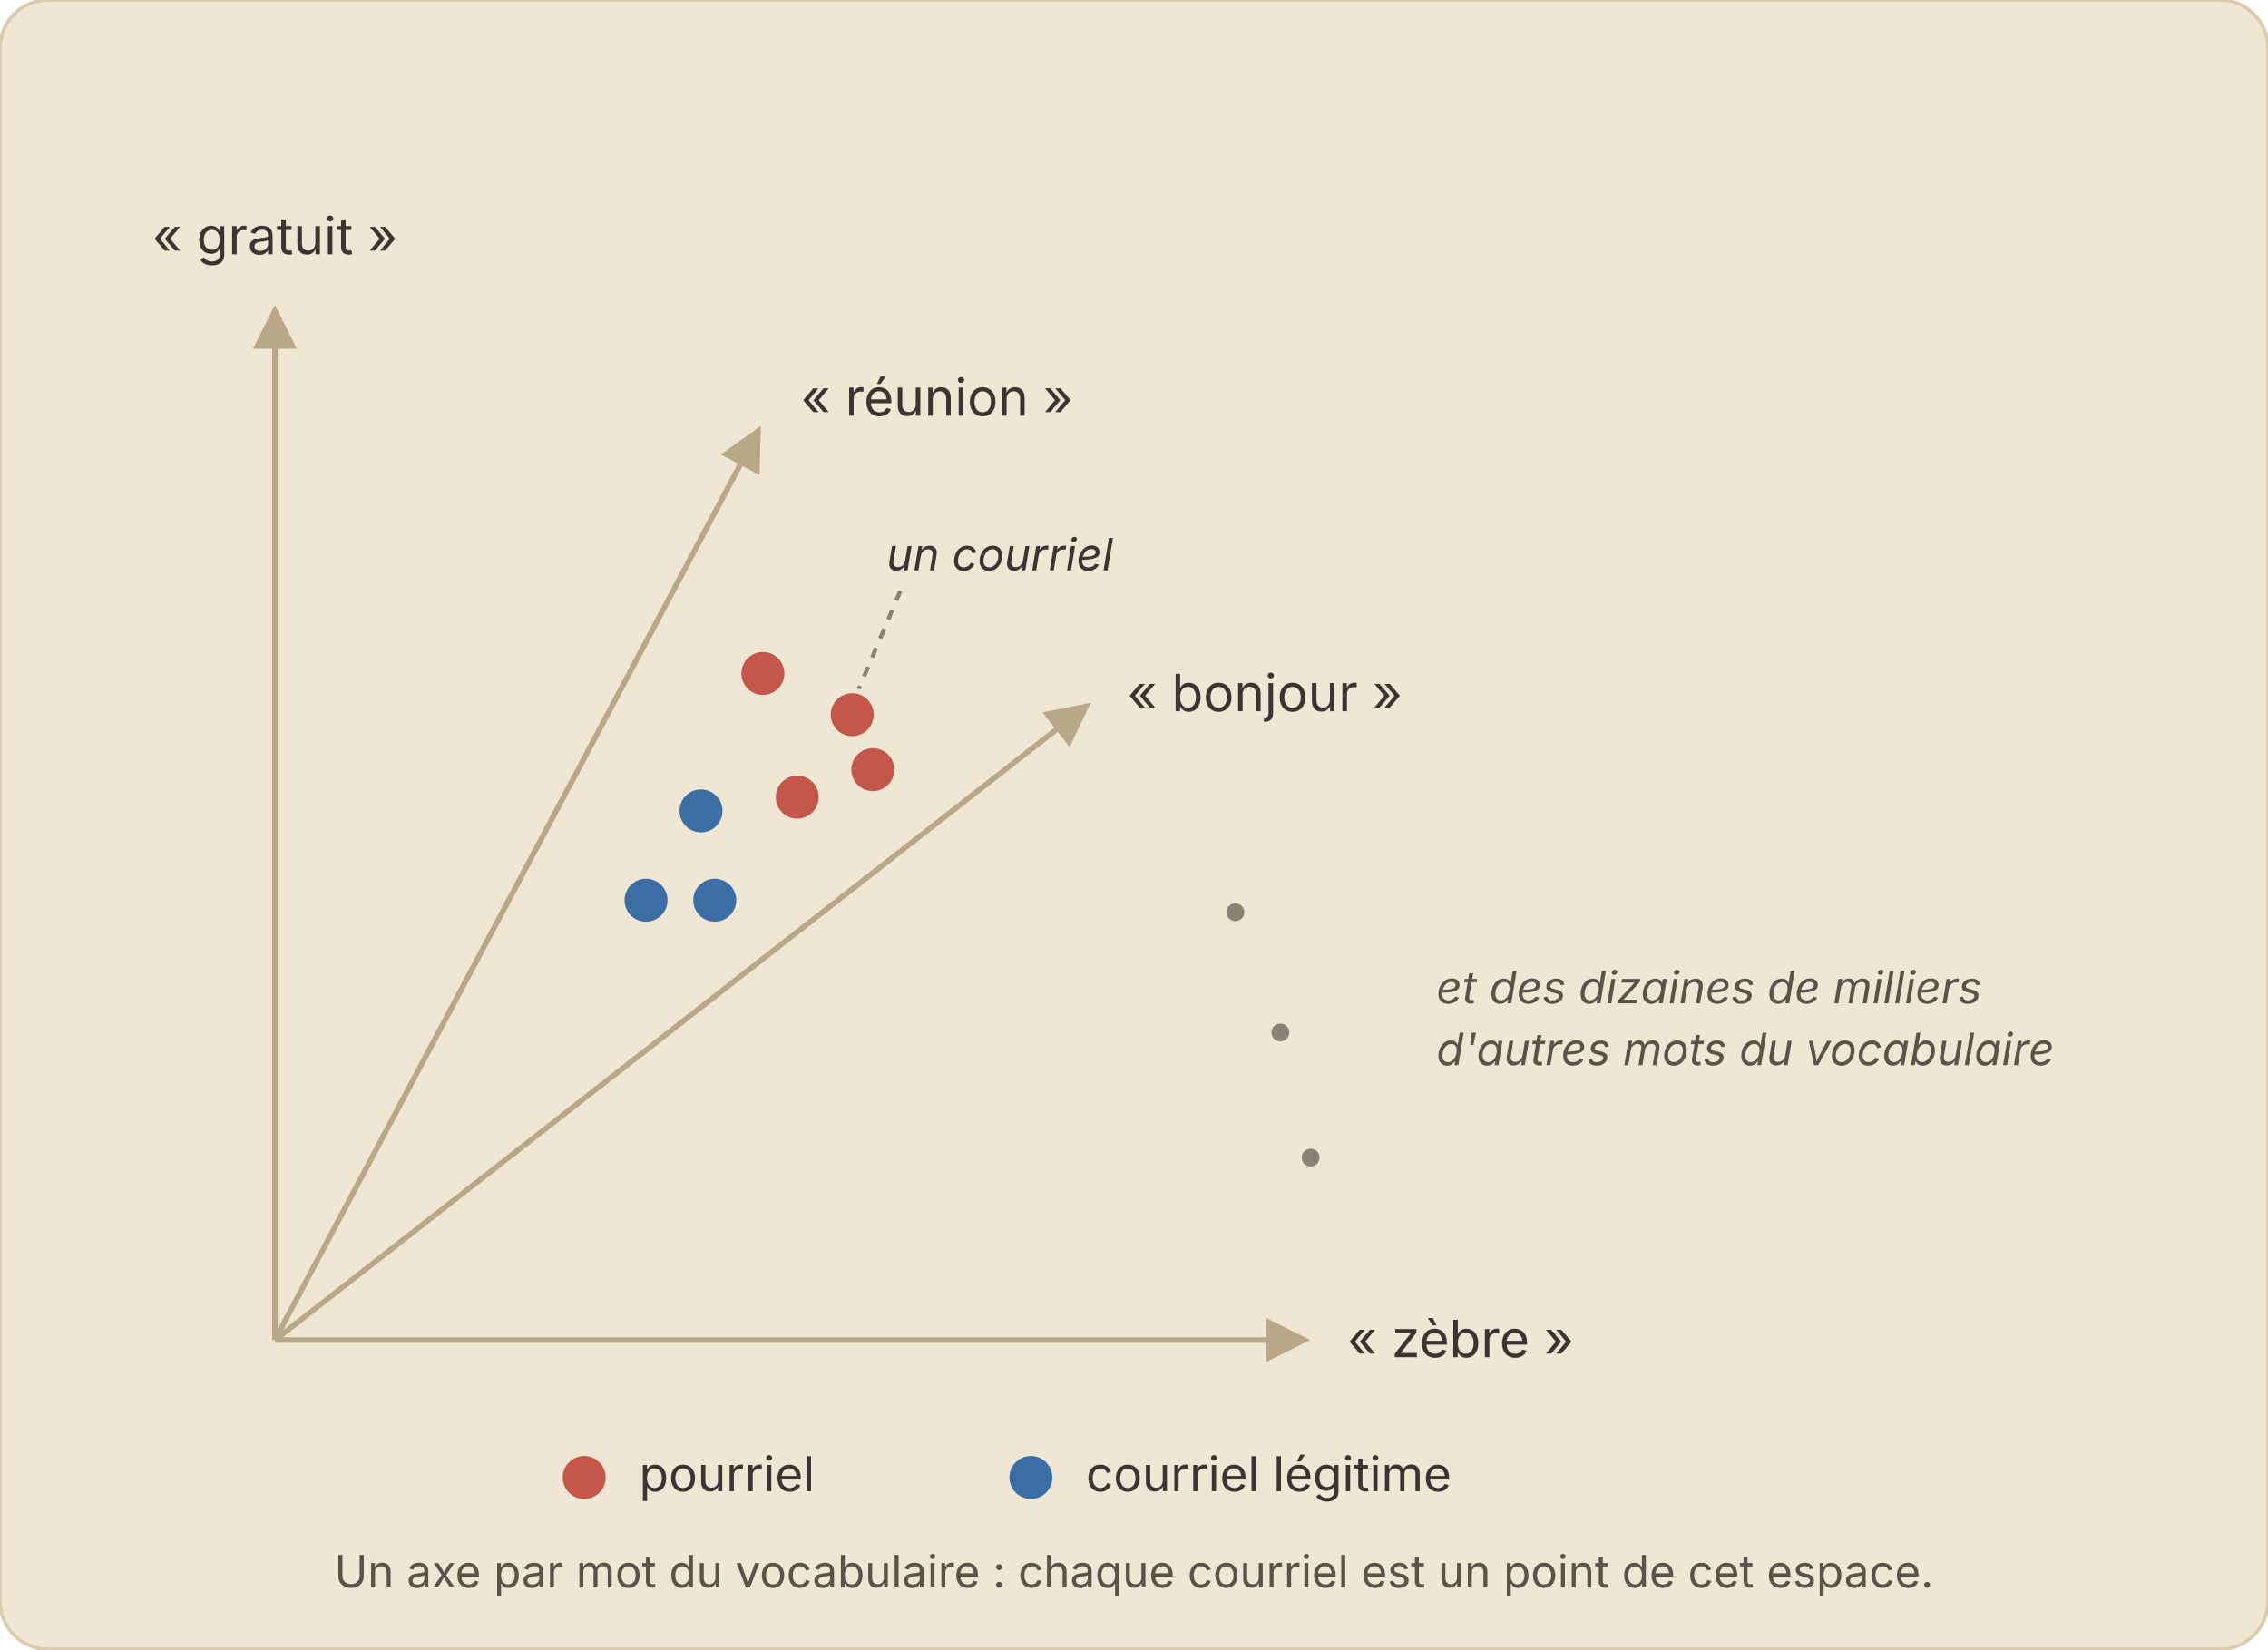
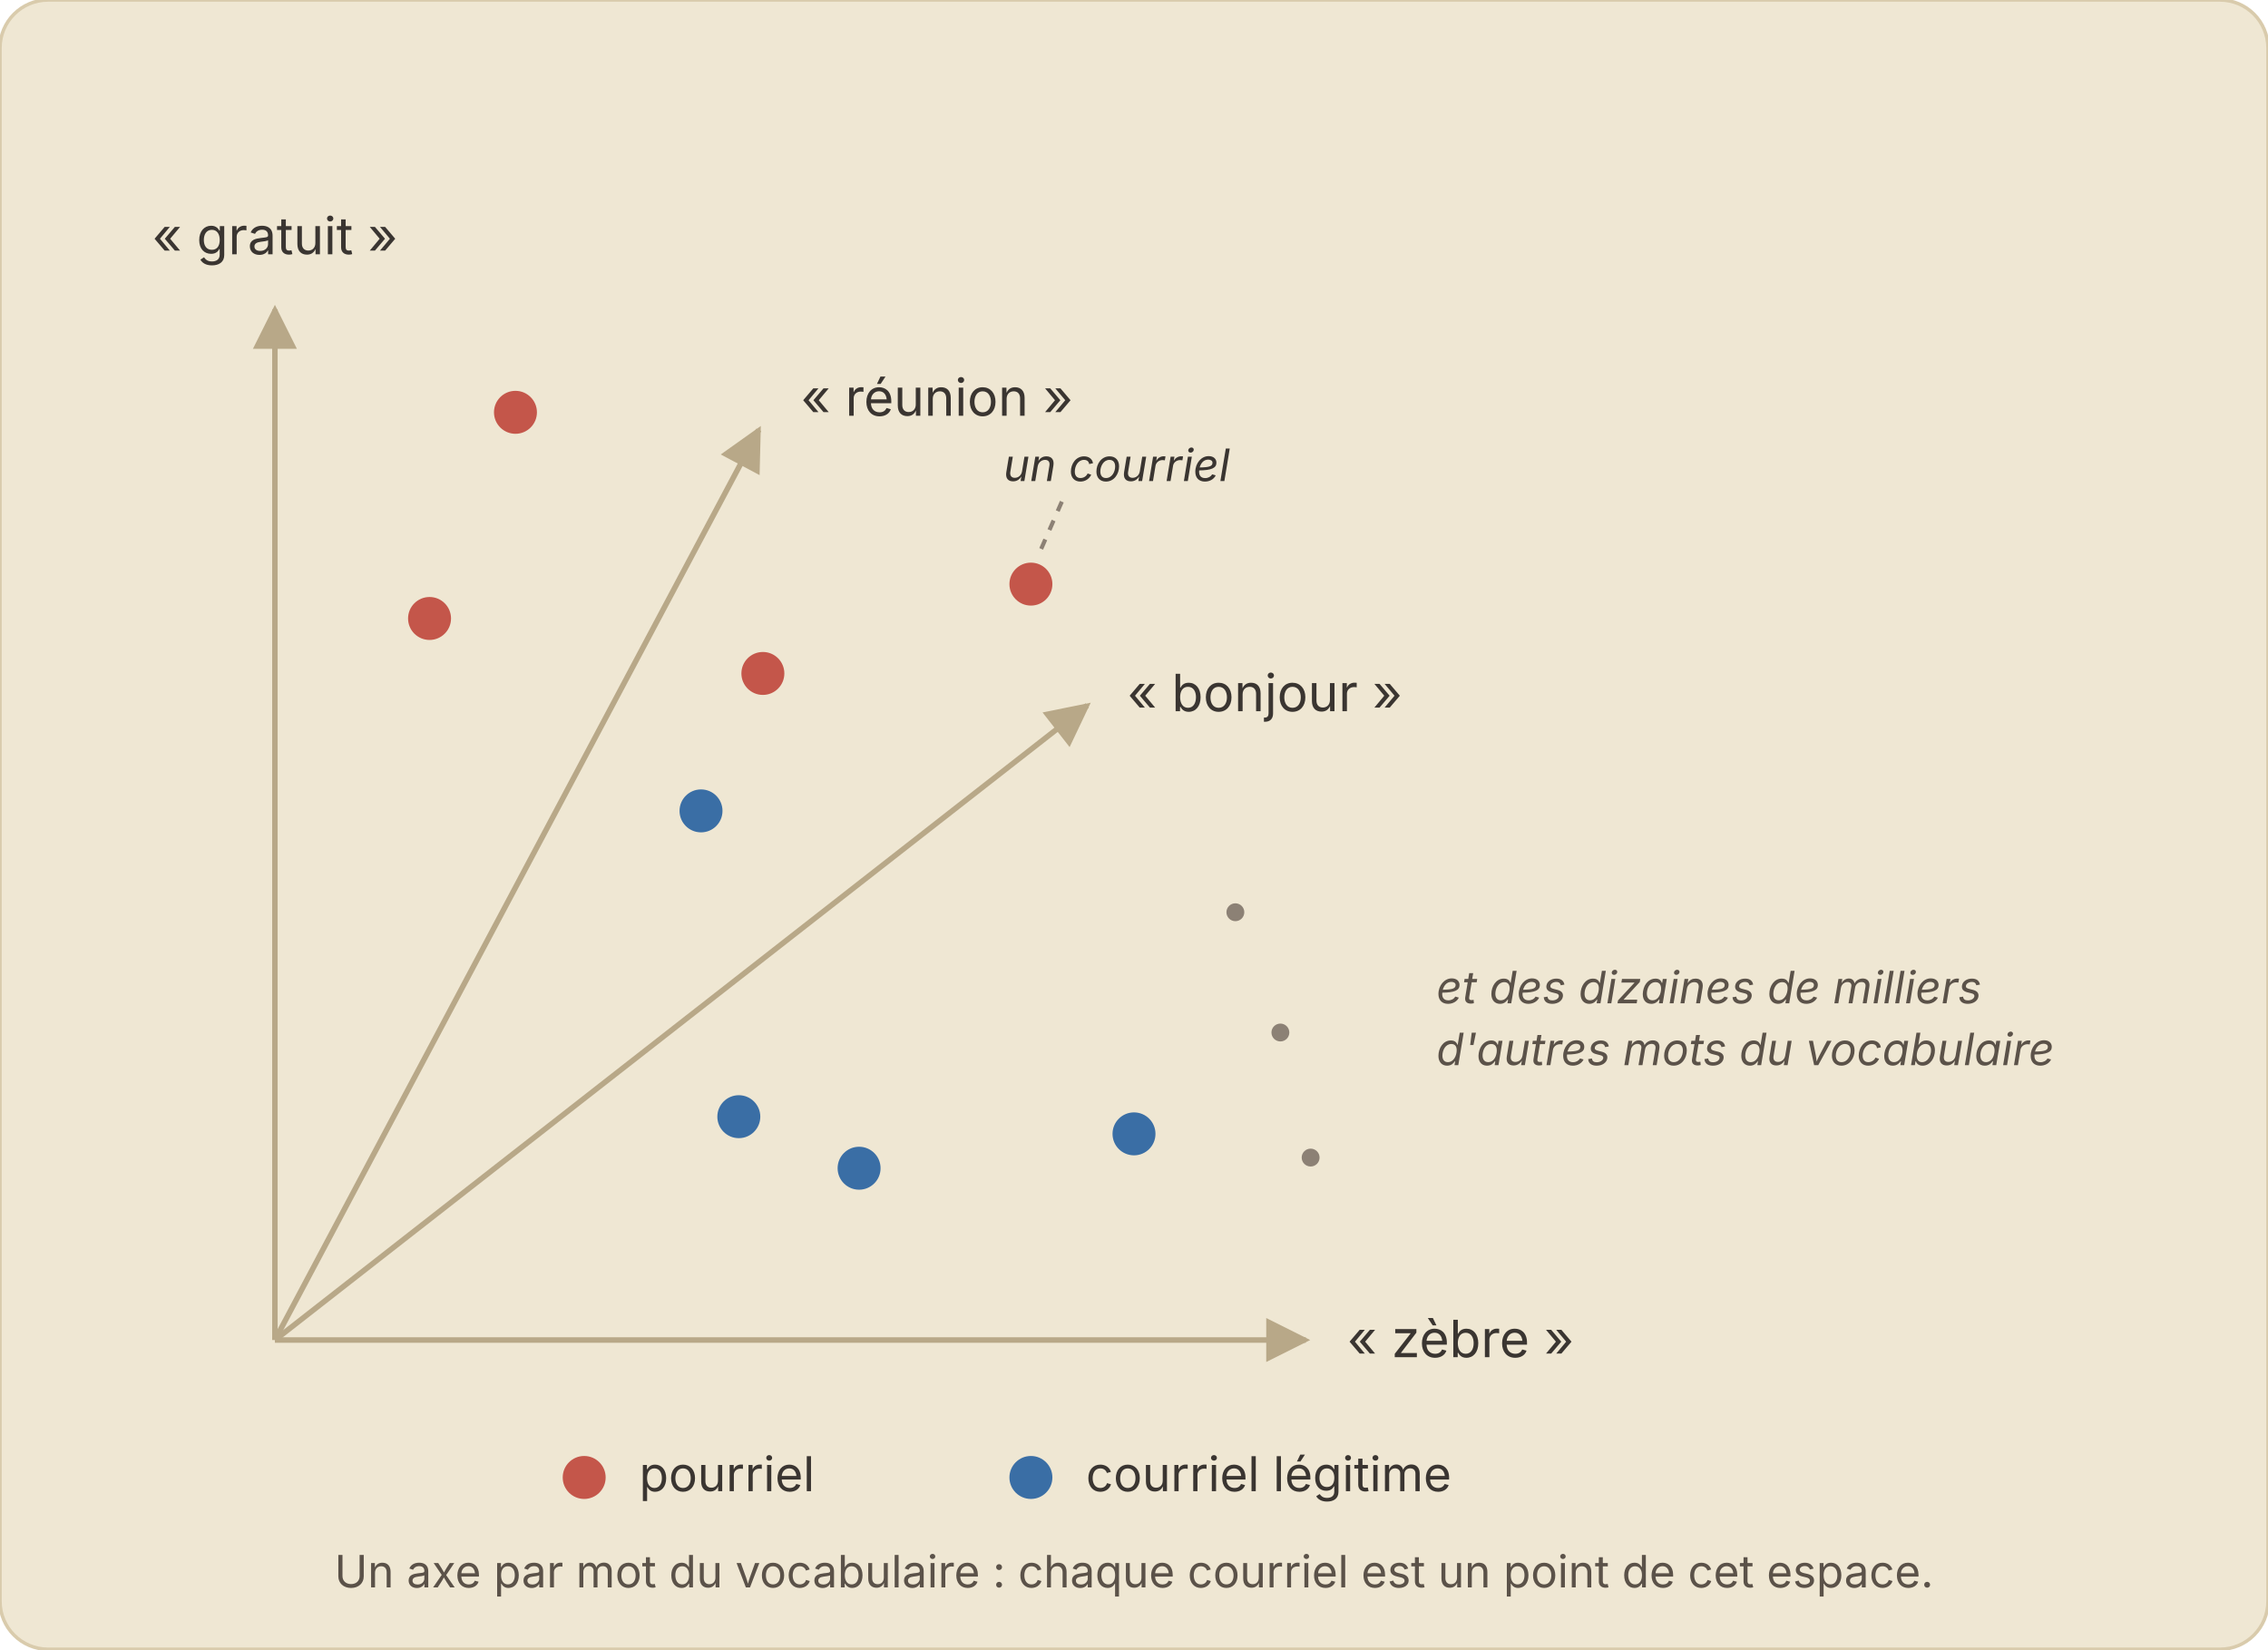
<svg xmlns="http://www.w3.org/2000/svg" viewBox="0 0 660 480" role="img" font-family="system-ui, -apple-system, sans-serif">
  <rect x="0" y="0" width="660" height="480" rx="14" fill="#efe7d3" stroke="#d9cbac" />
  <defs>
    <marker id="fl" viewBox="0 0 10 10" refX="9" refY="5" markerWidth="8" markerHeight="8" orient="auto">
      <path d="M0 0 L10 5 L0 10 z" fill="#b8a888" />
    </marker>
  </defs>
  <g stroke="#b8a888" stroke-width="1.6" marker-end="url(#fl)">
    <line x1="80" y1="390" x2="80.0" y2="90.0" />
    <line x1="80" y1="390" x2="220.8" y2="125.1" />
    <line x1="80" y1="390" x2="316.4" y2="205.3" />
    <line x1="80" y1="390" x2="380.0" y2="390.0" />
  </g>
  <g font-size="15" fill="#3a3531">
    <text x="80" y="74" text-anchor="middle">« gratuit »</text>
    <text x="233" y="121" text-anchor="start">« réunion »</text>
    <text x="328" y="207" text-anchor="start">« bonjour »</text>
    <text x="392" y="395" text-anchor="start">« zèbre »</text>
  </g>
  <g fill="#8c8175">
    <circle cx="359.5" cy="265.5" r="2.6" />
    <circle cx="372.6" cy="300.5" r="2.6" />
    <circle cx="381.4" cy="336.9" r="2.6" />
  </g>
  <g font-size="13" fill="#5b5249" font-style="italic" text-anchor="start">
    <text x="418" y="292">et des dizaines de milliers</text>
    <text x="418" y="310">d'autres mots du vocabulaire</text>
  </g>
-   <text x="258" y="166" font-size="13" fill="#3a3531" font-style="italic" text-anchor="start">un courriel</text>
-   <line x1="262" y1="172" x2="248" y2="205" stroke="#8c8175" stroke-width="1.2" stroke-dasharray="3 3" />
+   <text x="292" y="140" font-size="13" fill="#3a3531" font-style="italic" text-anchor="start">un courriel</text>
+   <line x1="309" y1="146" x2="302" y2="162" stroke="#8c8175" stroke-width="1.2" stroke-dasharray="3 3" />
  <g fill="#c4564a" stroke="#efe7d3" stroke-width="1.5">
+     <circle cx="150" cy="120" r="7" />
+     <circle cx="125" cy="180" r="7" />
    <circle cx="222" cy="196" r="7" />
-     <circle cx="248" cy="208" r="7" />
-     <circle cx="232" cy="232" r="7" />
-     <circle cx="254" cy="224" r="7" />
+     <circle cx="300" cy="170" r="7" />
  </g>
  <g fill="#3a6ea5" stroke="#efe7d3" stroke-width="1.5">
    <circle cx="204" cy="236" r="7" />
-     <circle cx="188" cy="262" r="7" />
-     <circle cx="208" cy="262" r="7" />
+     <circle cx="215" cy="325" r="7" />
+     <circle cx="250" cy="340" r="7" />
+     <circle cx="330" cy="330" r="7" />
  </g>
  <circle cx="170" cy="430" r="7" fill="#c4564a" stroke="#efe7d3" stroke-width="1.5" />
  <text x="186" y="434" font-size="14" fill="#3a3531" text-anchor="start">pourriel</text>
  <circle cx="300" cy="430" r="7" fill="#3a6ea5" stroke="#efe7d3" stroke-width="1.5" />
  <text x="316" y="434" font-size="14" fill="#3a3531" text-anchor="start">courriel légitime</text>
  <text x="330" y="462" font-size="13" fill="#5b5249" text-anchor="middle">Un axe par mot du vocabulaire : chaque courriel est un point de cet espace.</text>
</svg>
